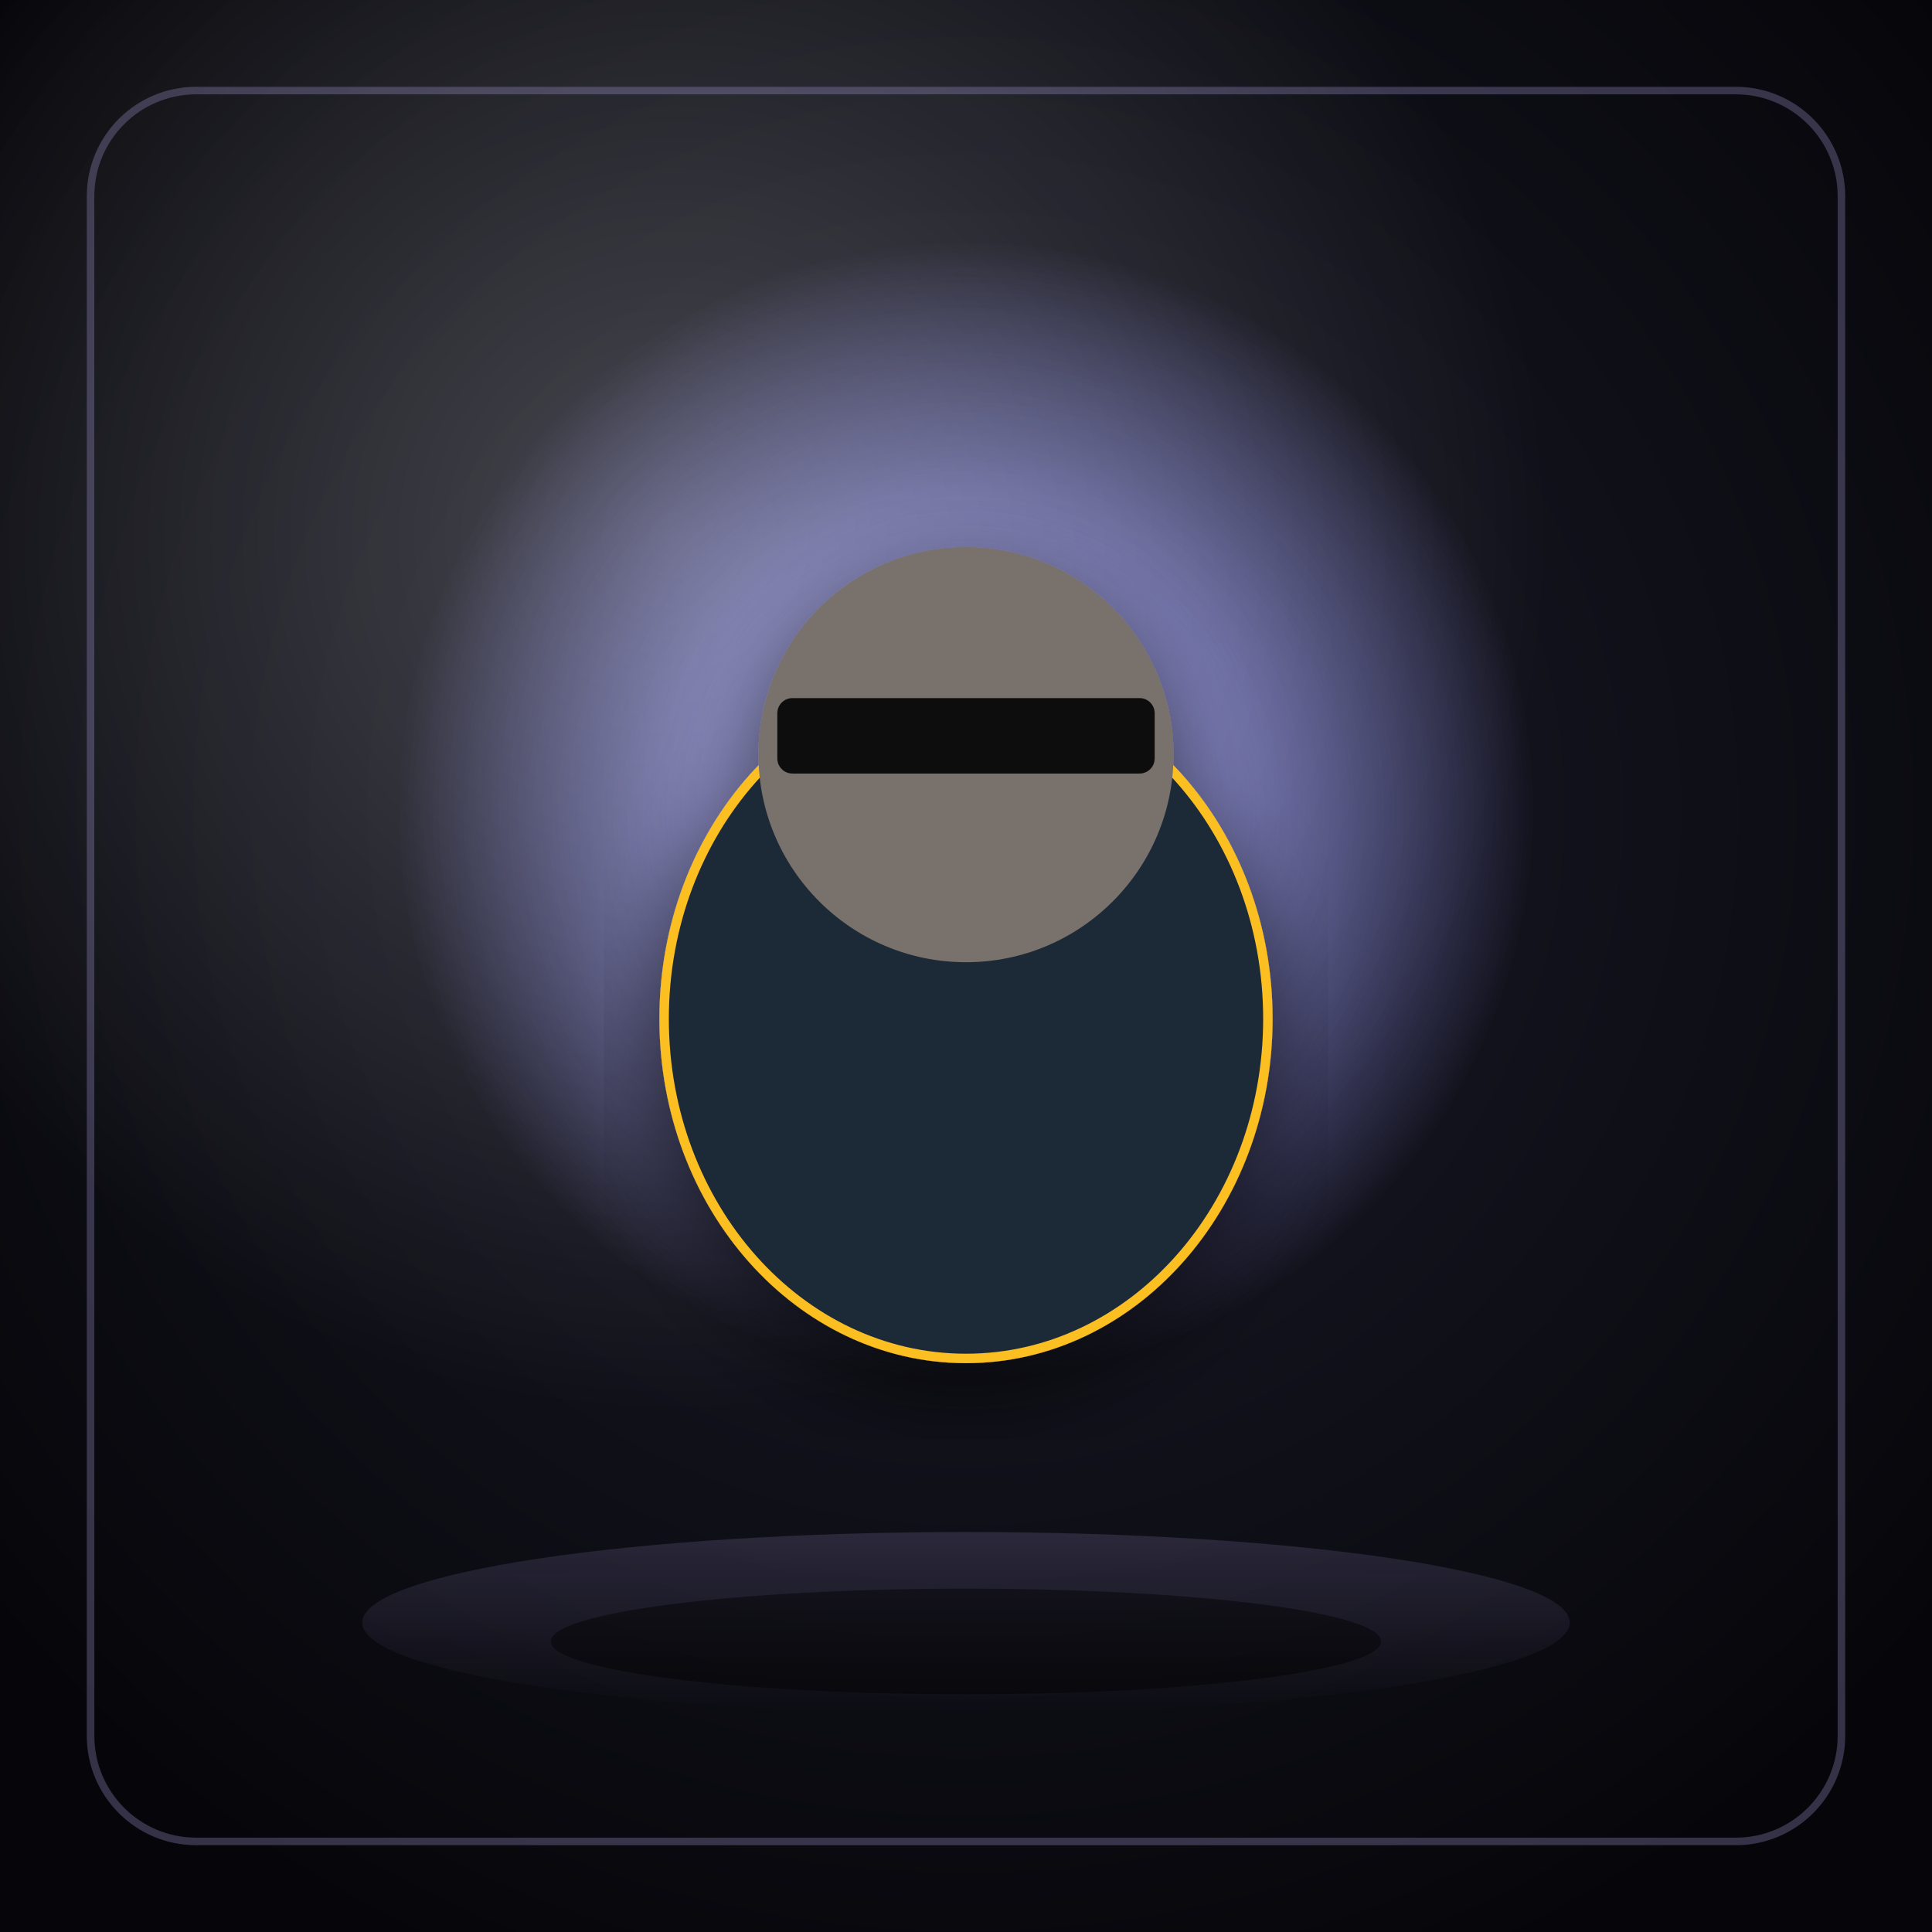
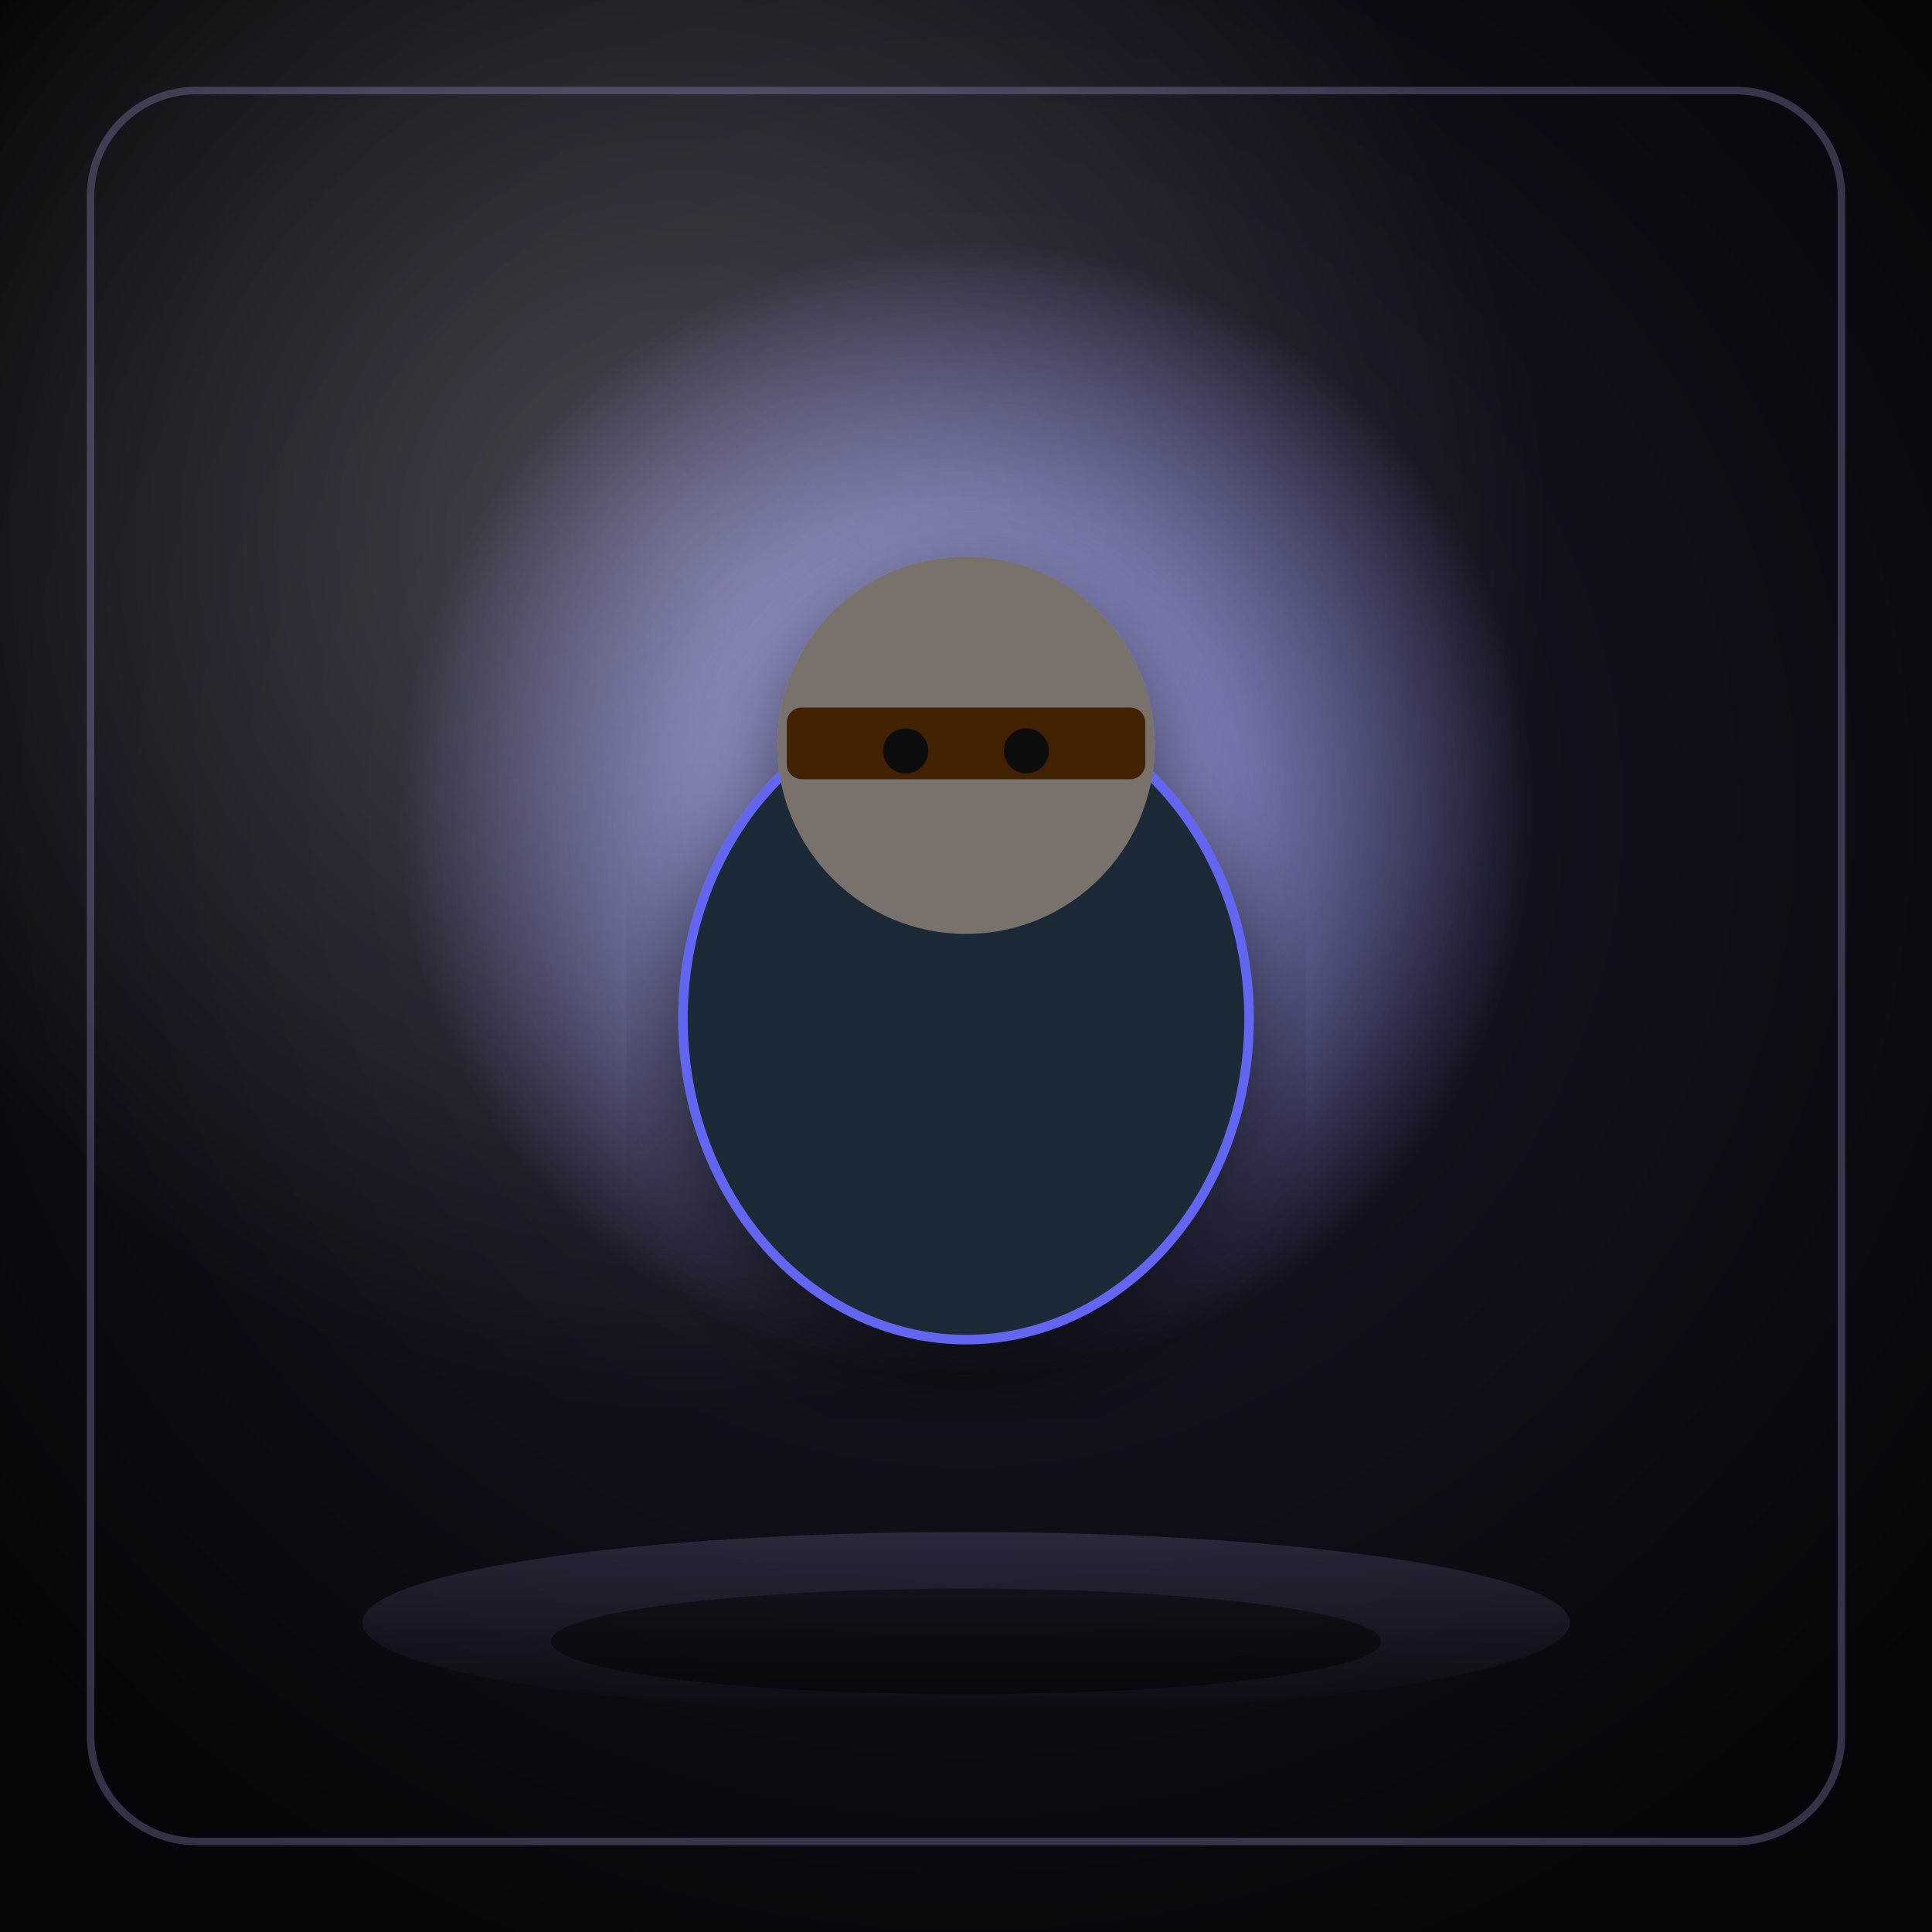
<svg xmlns="http://www.w3.org/2000/svg" width="1024" height="1024" viewBox="0 0 1024 1024">
  <defs>
    <radialGradient id="bg_boss_district_chief" cx="50%" cy="42%" r="65%">
      <stop offset="0%" stop-color="#6366f1" stop-opacity="0.55" />
      <stop offset="45%" stop-color="#12121c" />
      <stop offset="100%" stop-color="#06060a" />
    </radialGradient>
    <radialGradient id="spot_boss_district_chief" cx="35%" cy="28%" r="45%">
      <stop offset="0%" stop-color="#ffffff" stop-opacity="0.22" />
      <stop offset="100%" stop-color="#ffffff" stop-opacity="0" />
    </radialGradient>
    <linearGradient id="floor_boss_district_chief" x1="0" y1="0" x2="0" y2="1">
      <stop offset="0%" stop-color="#c4b5fd" stop-opacity="0.15" />
      <stop offset="100%" stop-color="#c4b5fd" stop-opacity="0" />
    </linearGradient>
    <filter id="shadow_boss_district_chief">
      <feDropShadow dx="0" dy="18" stdDeviation="24" flood-color="#000" flood-opacity="0.65" />
    </filter>
    <filter id="glow_boss_district_chief">
      <feGaussianBlur stdDeviation="8" result="b" />
      <feMerge>
        <feMergeNode in="b" />
        <feMergeNode in="SourceGraphic" />
      </feMerge>
    </filter>
  </defs>
  <rect width="1024" height="1024" fill="url(#bg_boss_district_chief)" />
  <rect width="1024" height="1024" fill="url(#spot_boss_district_chief)" />
  <ellipse cx="512" cy="860" rx="320" ry="48" fill="url(#floor_boss_district_chief)" />
  <ellipse cx="512" cy="870" rx="220" ry="28" fill="#000" opacity="0.45" />
  <g filter="url(#shadow_boss_district_chief)">
    <g transform="translate(512,480)">
-       <ellipse cx="0" cy="60" rx="160" ry="180" fill="#1f2937" stroke="#fbbf24" stroke-width="5" />
-       <circle cx="0" cy="-80" r="110" fill="#78716c" />
-       <rect x="-100" y="-110" width="200" height="40" rx="8" fill="#111" />
-       <circle cx="-35" cy="-85" r="12" fill="#111" />
-       <circle cx="35" cy="-85" r="12" fill="#111" />
+       <ellipse cx="0" cy="60" rx="150" ry="170" fill="#1f2937" stroke="#6366f1" stroke-width="5" />
+       <circle cx="0" cy="-85" r="100" fill="#78716c" />
+       <rect x="-95" y="-105" width="190" height="38" rx="8" fill="#422006" />
+       <circle cx="-32" cy="-82" r="12" fill="#111" />
+       <circle cx="32" cy="-82" r="12" fill="#111" />
    </g>
  </g>
  <rect x="48" y="48" width="928" height="928" rx="56" fill="none" stroke="#c4b5fd" stroke-opacity="0.25" stroke-width="4" />
</svg>
